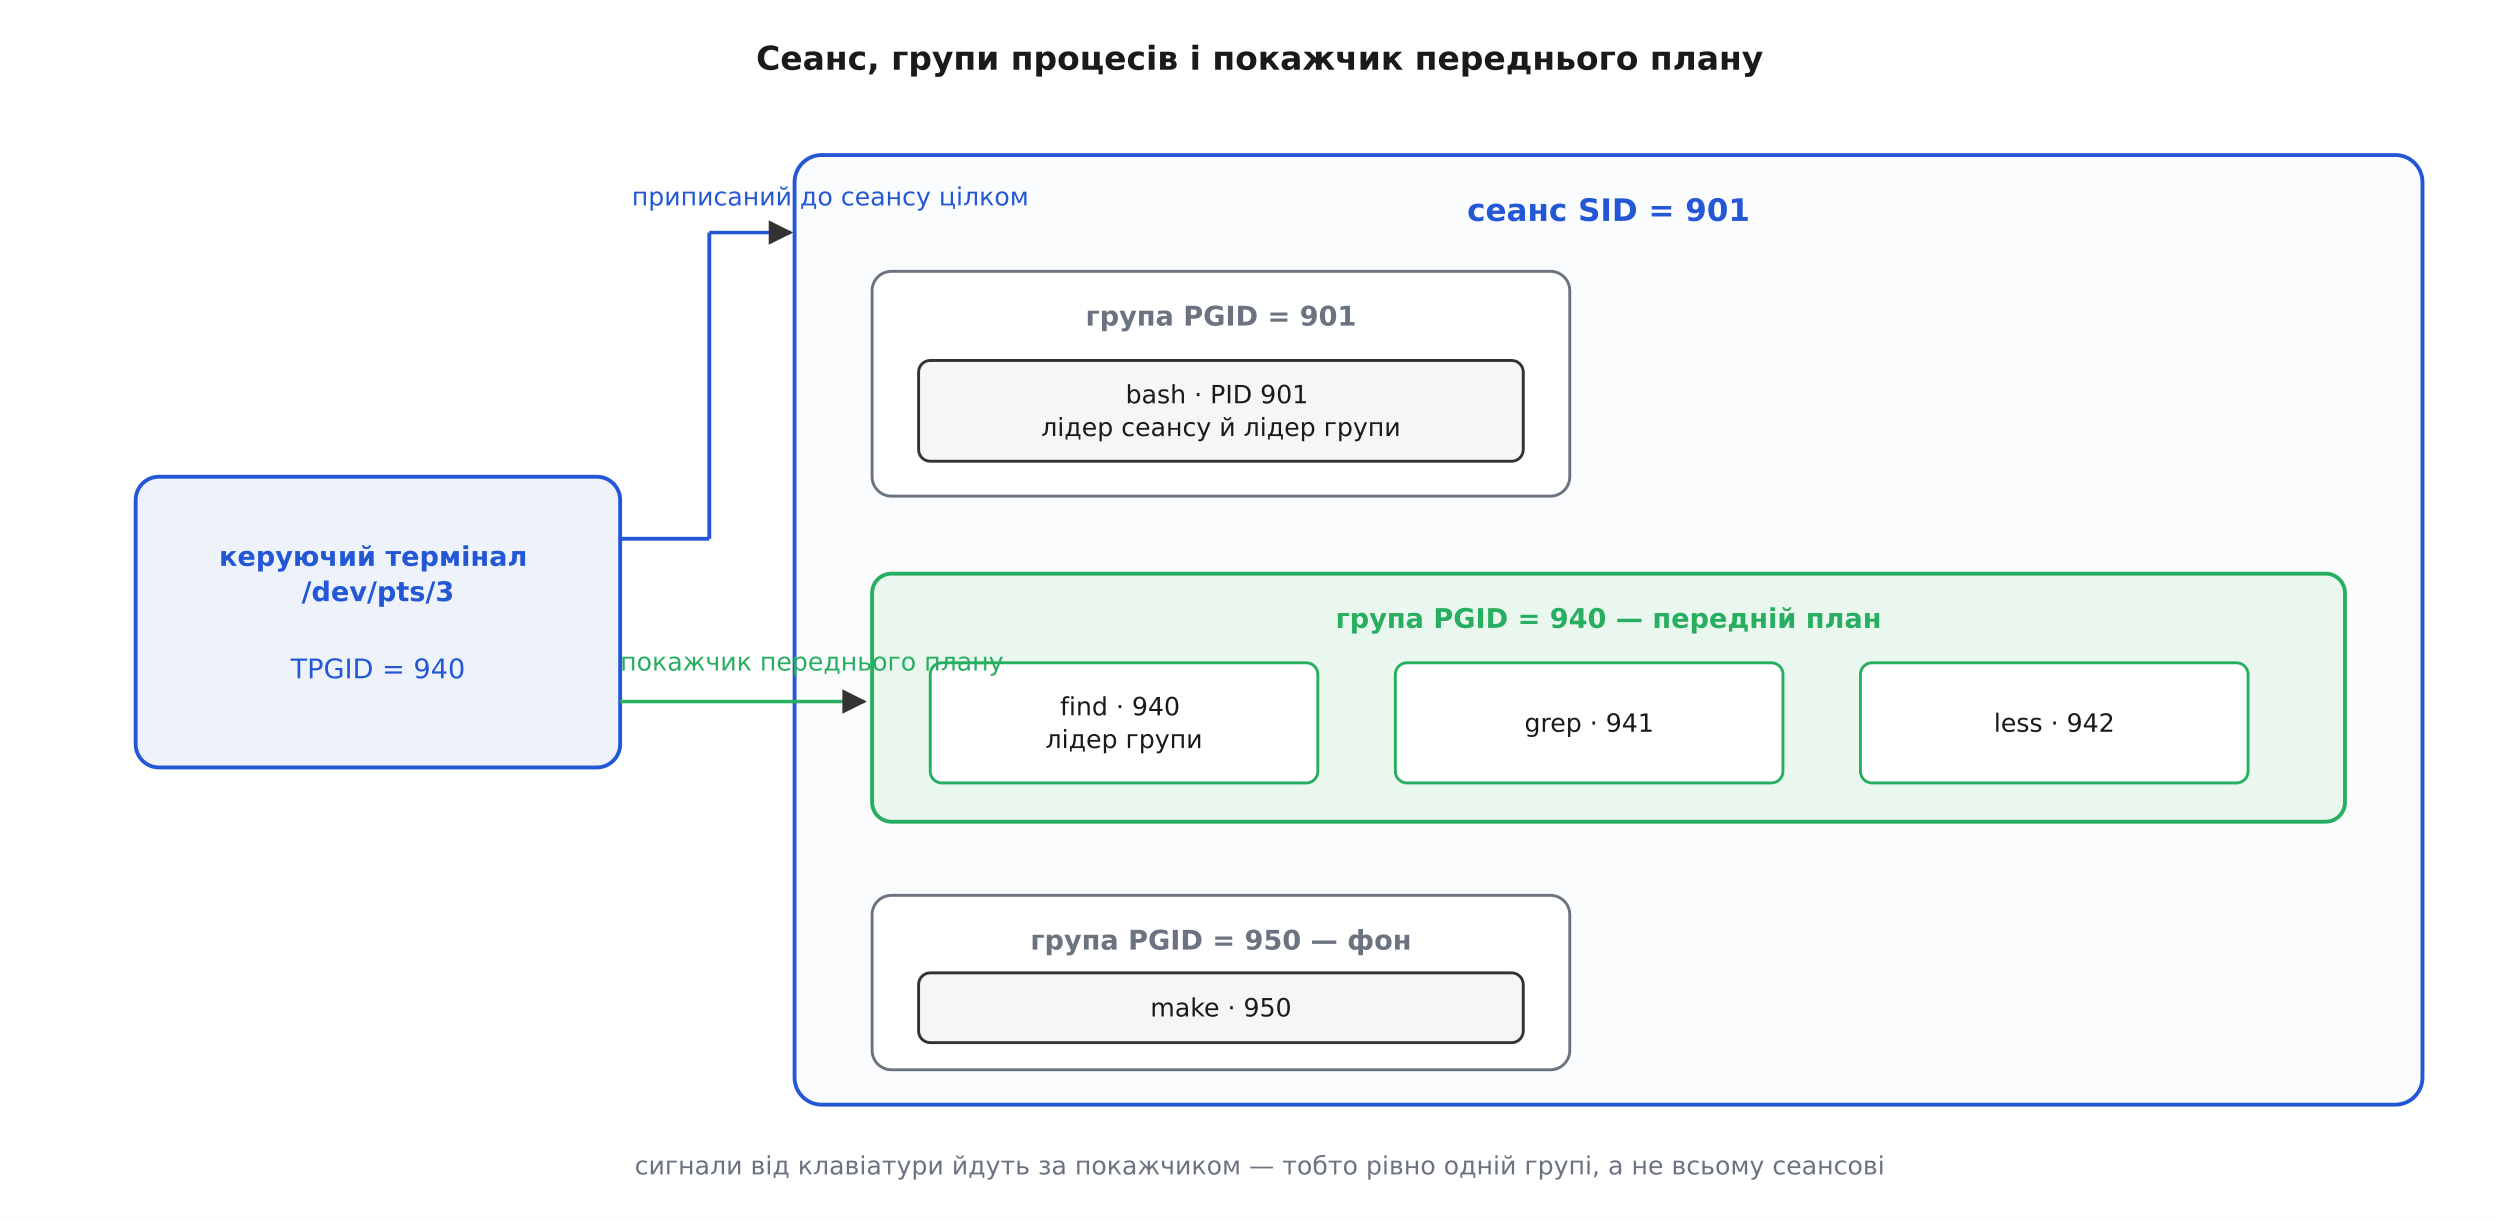
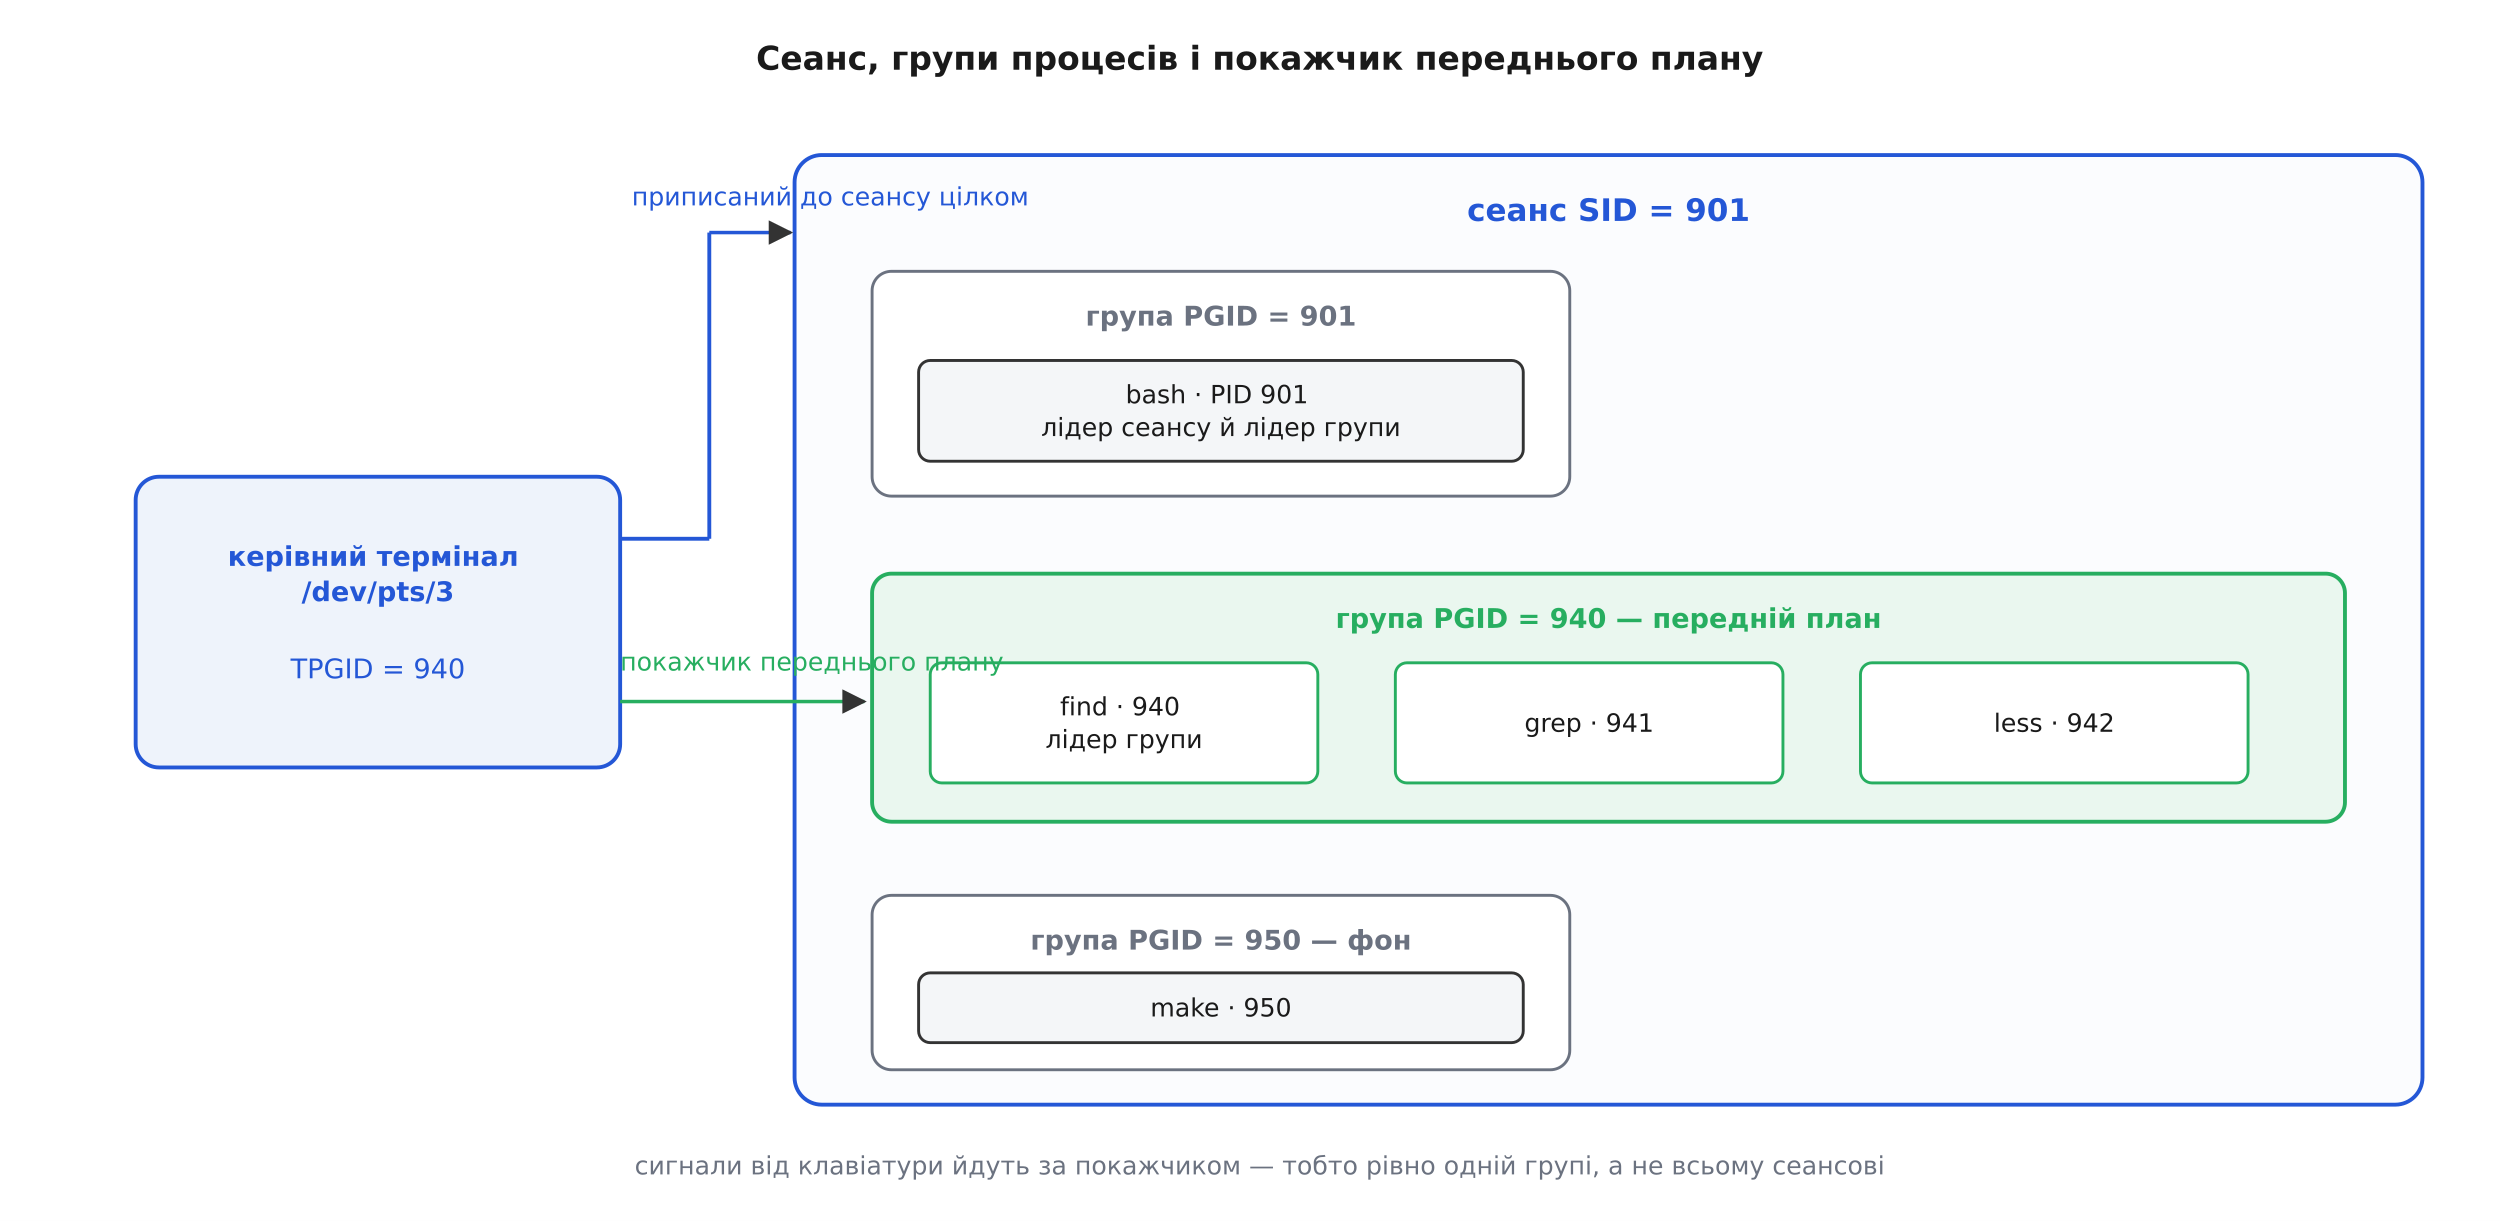
<svg xmlns="http://www.w3.org/2000/svg" viewBox="-10 -10 1290 630" font-family="'Segoe UI', 'DejaVu Sans', Arial, sans-serif">
  <rect x="-10" y="-10" width="1290" height="630" fill="#ffffff" />
  <defs>
    <marker id="arrow" viewBox="0 0 10 10" refX="9" refY="5" markerWidth="7" markerHeight="7" orient="auto-start-reverse">
      <path d="M0 0 L10 5 L0 10 z" fill="#333333" />
    </marker>
  </defs>
  <text x="640.0" y="26.0" font-family="'Segoe UI', 'DejaVu Sans', Arial, sans-serif" font-size="17" fill="#1a1a1a" text-anchor="middle" font-weight="700">Сеанс, групи процесів і покажчик переднього плану</text>
  <rect x="400.0" y="70.0" width="840.0" height="490.0" rx="14" fill="#fbfcfe" stroke="#2457d6" stroke-width="2.0" />
  <text x="820.0" y="104.0" font-family="'Segoe UI', 'DejaVu Sans', Arial, sans-serif" font-size="16" fill="#2457d6" text-anchor="middle" font-weight="700">сеанс SID = 901</text>
  <rect x="440.0" y="130.0" width="360.0" height="116.0" rx="10" fill="#ffffff" stroke="#6b7280" stroke-width="1.5" />
  <text x="620.0" y="158.0" font-family="'Segoe UI', 'DejaVu Sans', Arial, sans-serif" font-size="14" fill="#6b7280" text-anchor="middle" font-weight="700">група PGID = 901</text>
  <rect x="464.0" y="176.0" width="312.0" height="52.0" rx="6" fill="#f4f6f8" stroke="#333333" stroke-width="1.5" />
  <text x="620.0" y="198.1" font-family="'Segoe UI', 'DejaVu Sans', Arial, sans-serif" font-size="13" fill="#1a1a1a" text-anchor="middle">
    <tspan x="620.0" dy="0.0">bash · PID 901</tspan>
    <tspan x="620.0" dy="16.9">лідер сеансу й лідер групи</tspan>
  </text>
  <rect x="440.0" y="286.0" width="760.0" height="128.0" rx="10" fill="#eaf7ef" stroke="#27ae60" stroke-width="2.0" />
  <text x="820.0" y="314.0" font-family="'Segoe UI', 'DejaVu Sans', Arial, sans-serif" font-size="14" fill="#27ae60" text-anchor="middle" font-weight="700">група PGID = 940 — передній план</text>
  <rect x="470.0" y="332.0" width="200.0" height="62.0" rx="6" fill="#ffffff" stroke="#27ae60" stroke-width="1.5" />
  <text x="570.0" y="359.1" font-family="'Segoe UI', 'DejaVu Sans', Arial, sans-serif" font-size="13" fill="#1a1a1a" text-anchor="middle">
    <tspan x="570.0" dy="0.0">find · 940</tspan>
    <tspan x="570.0" dy="16.9">лідер групи</tspan>
  </text>
  <rect x="710.0" y="332.0" width="200.0" height="62.0" rx="6" fill="#ffffff" stroke="#27ae60" stroke-width="1.5" />
  <text x="810.0" y="367.6" font-family="'Segoe UI', 'DejaVu Sans', Arial, sans-serif" font-size="13" fill="#1a1a1a" text-anchor="middle">
    <tspan x="810.0" dy="0.0">grep · 941</tspan>
  </text>
  <rect x="950.0" y="332.0" width="200.0" height="62.0" rx="6" fill="#ffffff" stroke="#27ae60" stroke-width="1.5" />
  <text x="1050.0" y="367.6" font-family="'Segoe UI', 'DejaVu Sans', Arial, sans-serif" font-size="13" fill="#1a1a1a" text-anchor="middle">
    <tspan x="1050.0" dy="0.0">less · 942</tspan>
  </text>
  <rect x="440.0" y="452.0" width="360.0" height="90.0" rx="10" fill="#ffffff" stroke="#6b7280" stroke-width="1.5" />
  <text x="620.0" y="480.0" font-family="'Segoe UI', 'DejaVu Sans', Arial, sans-serif" font-size="14" fill="#6b7280" text-anchor="middle" font-weight="700">група PGID = 950 — фон</text>
  <rect x="464.0" y="492.0" width="312.0" height="36.0" rx="6" fill="#f4f6f8" stroke="#333333" stroke-width="1.5" />
  <text x="620.0" y="514.5" font-family="'Segoe UI', 'DejaVu Sans', Arial, sans-serif" font-size="13" fill="#1a1a1a" text-anchor="middle">
    <tspan x="620.0" dy="0.0">make · 950</tspan>
  </text>
  <rect x="60.0" y="236.0" width="250.0" height="150.0" rx="12" fill="#eef3fb" stroke="#2457d6" stroke-width="2.0" />
  <text x="185.0" y="282.0" font-family="'Segoe UI', 'DejaVu Sans', Arial, sans-serif" font-size="14" fill="#2457d6" text-anchor="middle" font-weight="700">
-     <tspan x="185.0" dy="0.0">керуючий термінал</tspan>
+     <tspan x="185.0" dy="0.0">керівний термінал</tspan>
    <tspan x="185.0" dy="18.2">/dev/pts/3</tspan>
  </text>
  <text x="185.0" y="340.0" font-family="'Segoe UI', 'DejaVu Sans', Arial, sans-serif" font-size="14" fill="#2457d6" text-anchor="middle">TPGID = 940</text>
  <line x1="310.0" y1="268.0" x2="356.0" y2="268.0" stroke="#2457d6" stroke-width="2.0" />
  <line x1="356.0" y1="268.0" x2="356.0" y2="110.0" stroke="#2457d6" stroke-width="2.0" />
  <line x1="356.0" y1="110.0" x2="398.0" y2="110.0" stroke="#2457d6" stroke-width="1.8" marker-end="url(#arrow)" />
  <text x="316.0" y="96.0" font-family="'Segoe UI', 'DejaVu Sans', Arial, sans-serif" font-size="13" fill="#2457d6" text-anchor="start">приписаний до сеансу цілком</text>
  <line x1="310.0" y1="352.0" x2="436.0" y2="352.0" stroke="#27ae60" stroke-width="1.8" marker-end="url(#arrow)" />
  <text x="310.0" y="336.0" font-family="'Segoe UI', 'DejaVu Sans', Arial, sans-serif" font-size="13" fill="#27ae60" text-anchor="start">покажчик переднього плану</text>
  <text x="640.0" y="596.0" font-family="'Segoe UI', 'DejaVu Sans', Arial, sans-serif" font-size="13" fill="#6b7280" text-anchor="middle">сигнали від клавіатури йдуть за покажчиком — тобто рівно одній групі, а не всьому сеансові</text>
</svg>
